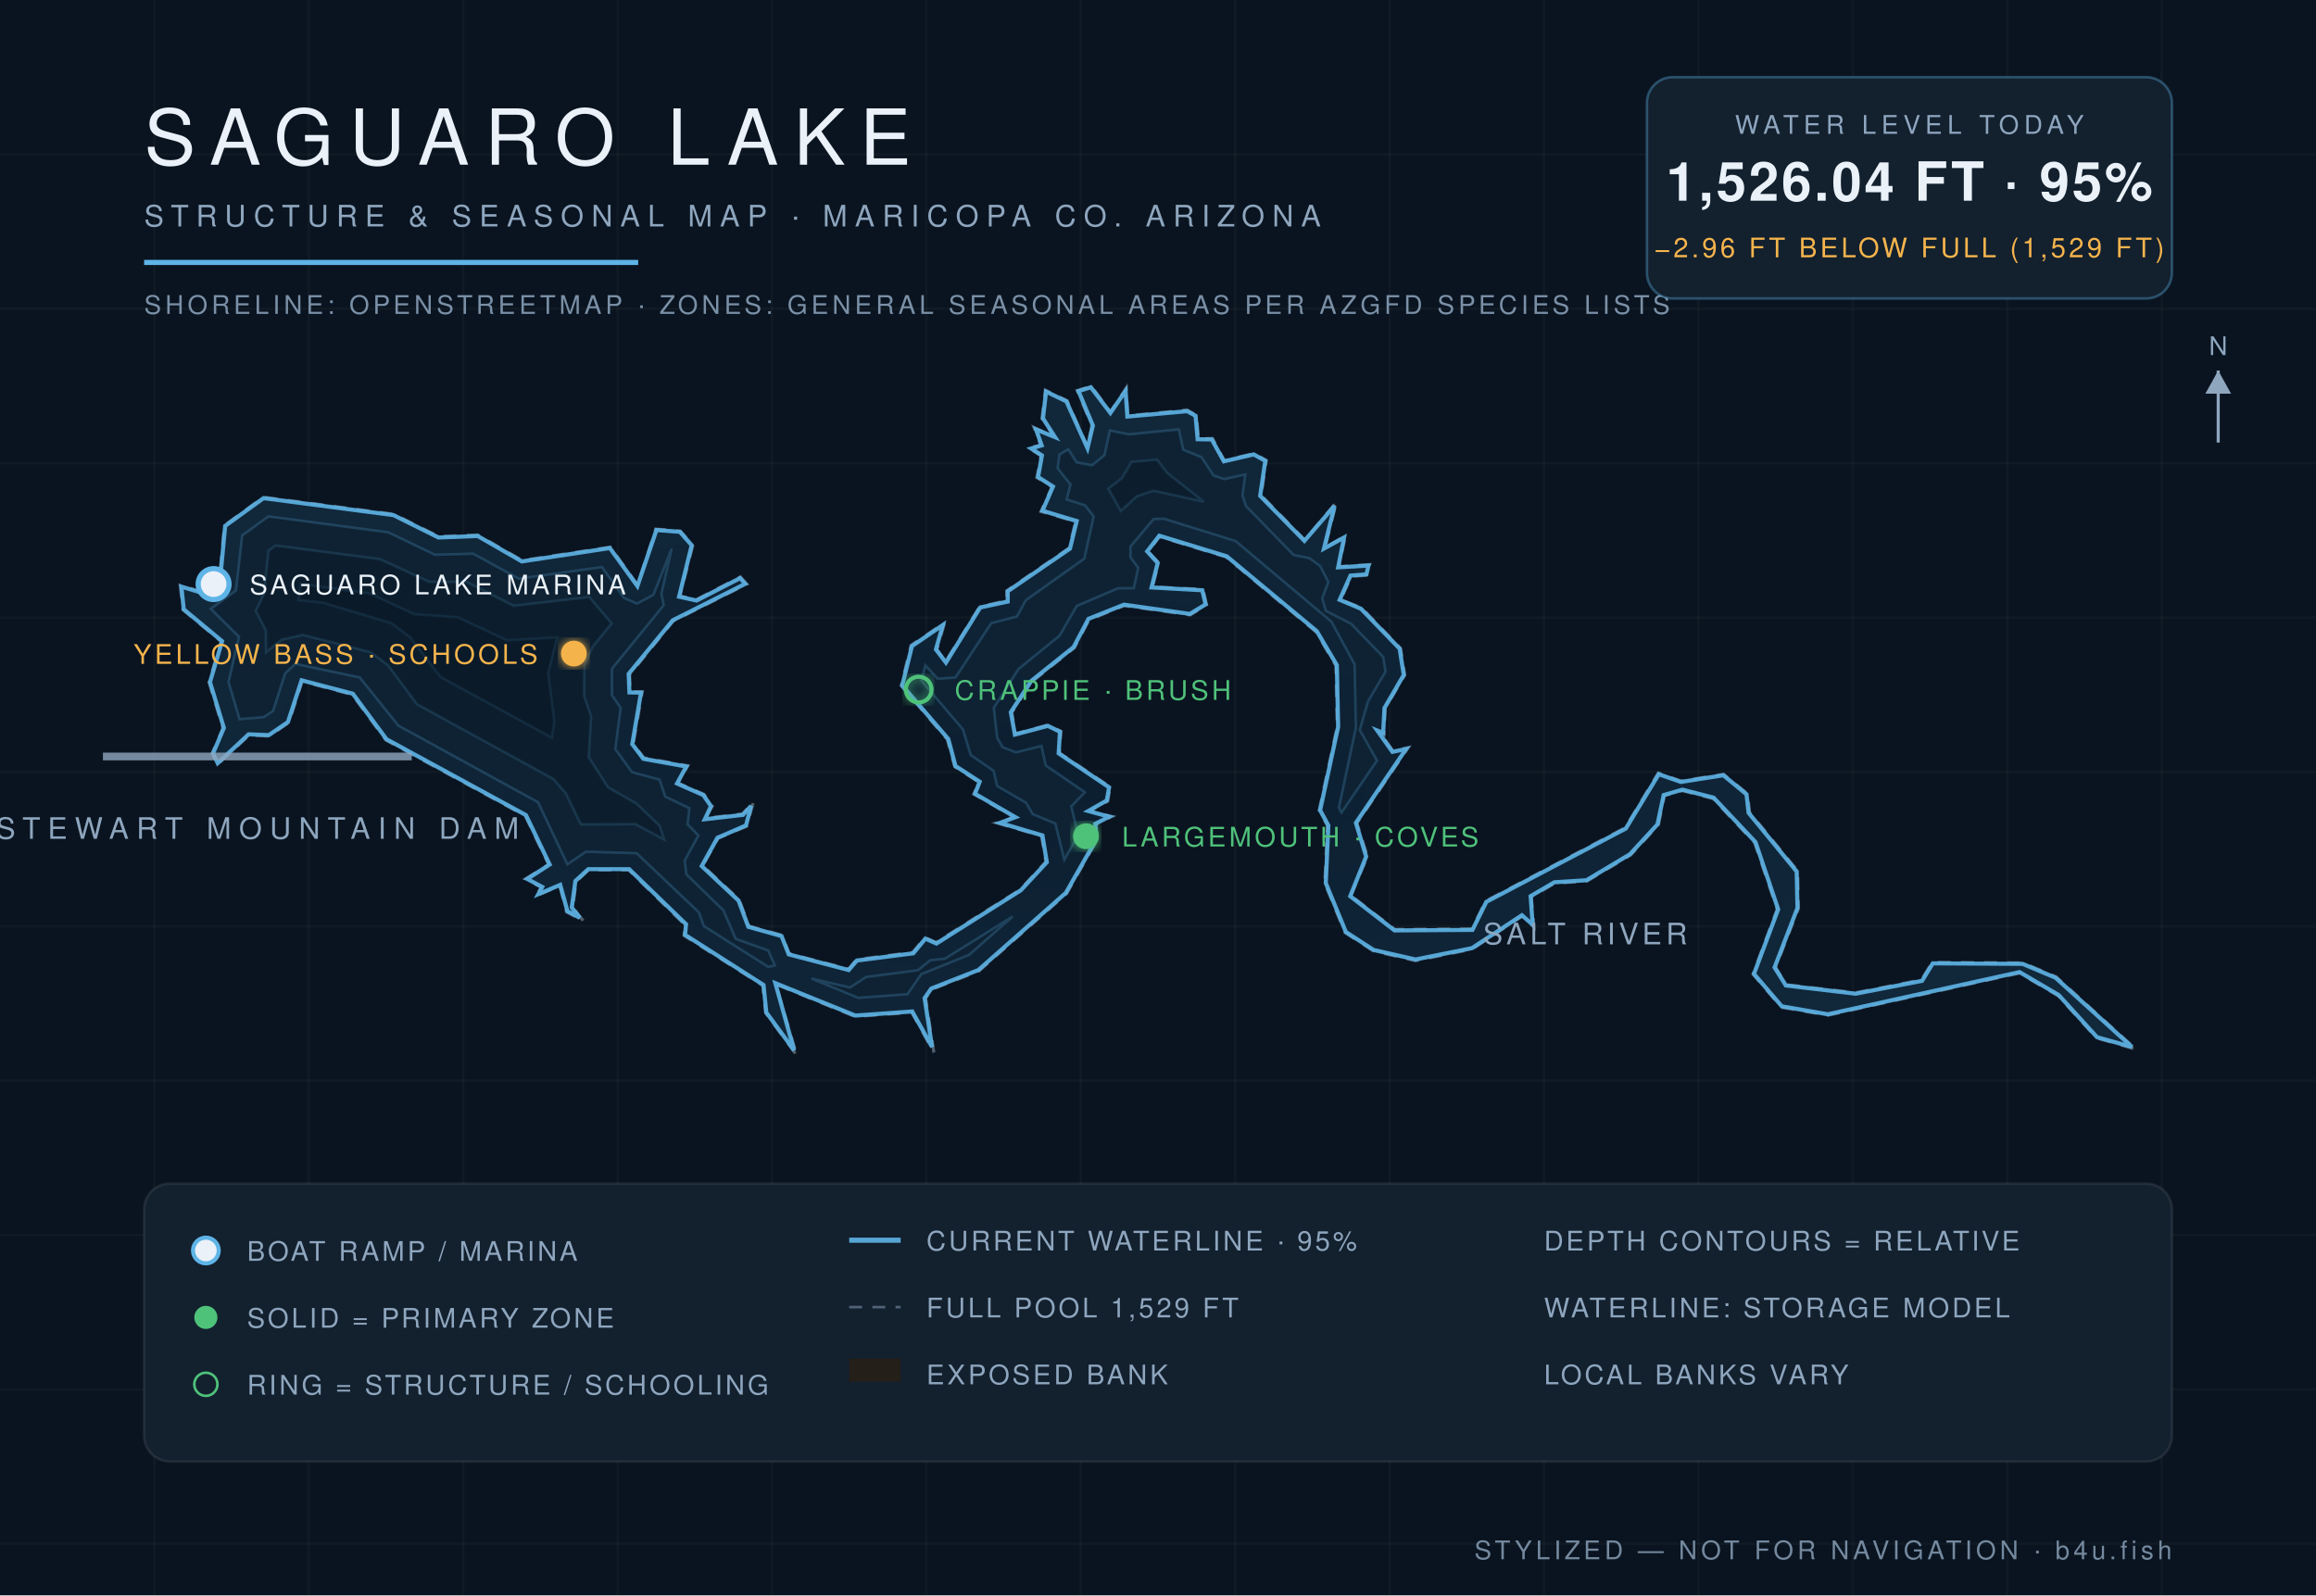
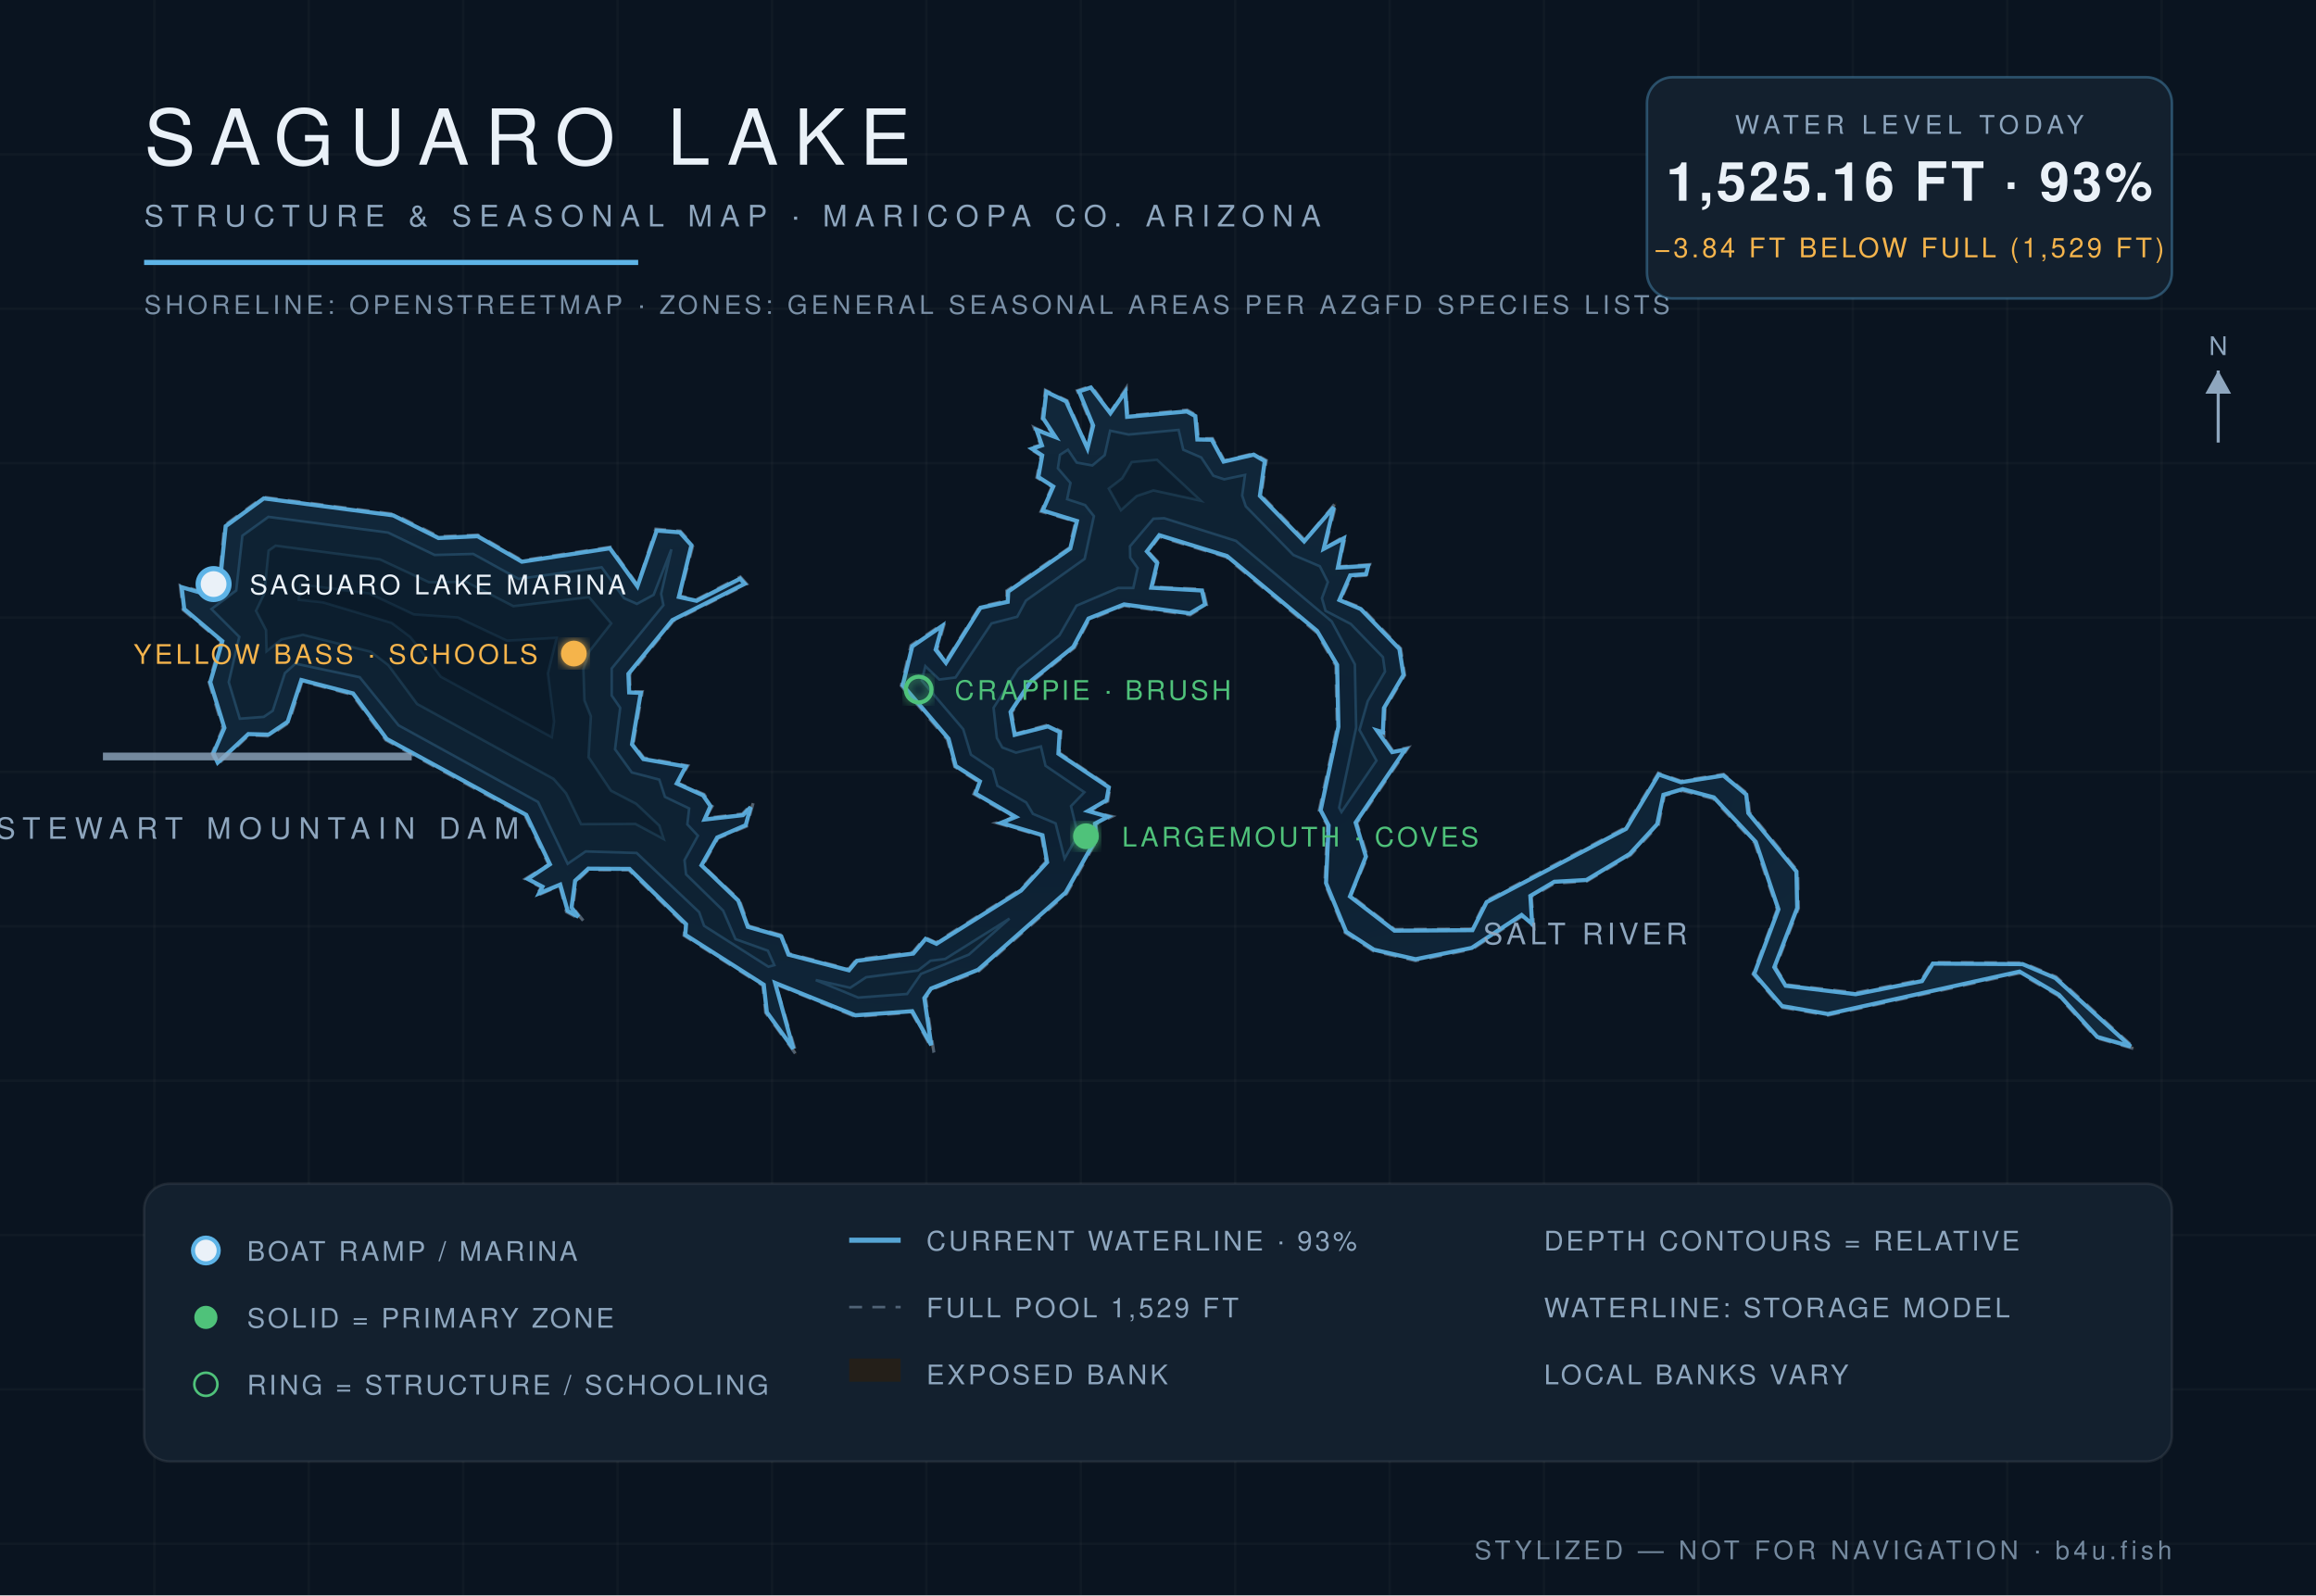
<svg xmlns="http://www.w3.org/2000/svg" viewBox="0 0 900 620" font-family="Helvetica,Arial,sans-serif">
  <defs>
    <radialGradient id="wg" cx="45%" cy="60%" r="80%">
      <stop offset="0%" stop-color="#0c1f31" />
      <stop offset="55%" stop-color="#102639" />
      <stop offset="100%" stop-color="#13293c" />
    </radialGradient>
    <filter id="glow">
      <feGaussianBlur stdDeviation="2.2" result="b" />
      <feMerge>
        <feMergeNode in="b" />
        <feMergeNode in="SourceGraphic" />
      </feMerge>
    </filter>
  </defs>
  <rect width="900" height="620" fill="#0a1420" />
  <g stroke="#ffffff" stroke-opacity="0.025">
    <line x1="60" y1="0" x2="60" y2="620" />
    <line x1="120" y1="0" x2="120" y2="620" />
    <line x1="180" y1="0" x2="180" y2="620" />
    <line x1="240" y1="0" x2="240" y2="620" />
    <line x1="300" y1="0" x2="300" y2="620" />
    <line x1="360" y1="0" x2="360" y2="620" />
    <line x1="420" y1="0" x2="420" y2="620" />
    <line x1="480" y1="0" x2="480" y2="620" />
    <line x1="540" y1="0" x2="540" y2="620" />
    <line x1="600" y1="0" x2="600" y2="620" />
    <line x1="660" y1="0" x2="660" y2="620" />
    <line x1="720" y1="0" x2="720" y2="620" />
    <line x1="780" y1="0" x2="780" y2="620" />
    <line x1="840" y1="0" x2="840" y2="620" />
    <line x1="0" y1="60" x2="900" y2="60" />
    <line x1="0" y1="120" x2="900" y2="120" />
    <line x1="0" y1="180" x2="900" y2="180" />
    <line x1="0" y1="240" x2="900" y2="240" />
    <line x1="0" y1="300" x2="900" y2="300" />
    <line x1="0" y1="360" x2="900" y2="360" />
    <line x1="0" y1="420" x2="900" y2="420" />
    <line x1="0" y1="480" x2="900" y2="480" />
    <line x1="0" y1="540" x2="900" y2="540" />
    <line x1="0" y1="600" x2="900" y2="600" />
  </g>
  <path d="M 524.9,348.0 L 531.4,332.9 L 527.3,319.9 L 547.3,290.5 L 541.3,291.8 L 535.6,283.8 L 537.8,285.6 L 538.3,275.3 L 545.9,262.4 L 544.3,252.0 L 529.1,236.2 L 521.0,233.1 L 525.1,224.0 L 531.3,223.6 L 532.3,219.4 L 520.3,220.2 L 522.9,208.1 L 514.9,213.0 L 519.4,195.0 L 507.1,209.9 L 490.1,192.5 L 492.1,178.9 L 487.3,176.2 L 475.8,179.0 L 471.2,170.4 L 465.7,170.5 L 465.0,161.4 L 461.3,159.3 L 438.2,161.6 L 437.7,150.7 L 431.5,160.1 L 424.1,150.0 L 418.6,151.8 L 424.3,165.5 L 422.6,173.8 L 414.7,155.7 L 406.2,151.6 L 404.9,162.7 L 409.7,169.8 L 401.8,166.1 L 404.4,173.0 L 399.7,174.1 L 404.5,177.1 L 402.9,185.6 L 408.8,189.2 L 404.5,198.8 L 418.0,202.7 L 415.4,213.0 L 391.2,229.6 L 391.3,233.4 L 380.7,235.8 L 367.4,257.2 L 364.1,252.4 L 367.1,242.0 L 354.0,250.8 L 350.2,266.5 L 368.1,287.4 L 371.0,298.0 L 380.4,304.0 L 378.4,308.6 L 394.2,317.7 L 387.2,319.8 L 404.7,324.9 L 406.4,334.9 L 396.5,345.7 L 363.7,366.3 L 359.5,364.3 L 354.7,370.1 L 332.8,372.9 L 329.8,376.6 L 306.6,370.6 L 304.0,363.5 L 291.0,359.9 L 287.3,349.7 L 273.1,336.4 L 279.0,325.8 L 290.2,321.1 L 292.8,311.7 L 288.5,316.3 L 274.1,318.0 L 276.8,313.3 L 273.6,308.7 L 263.4,304.3 L 267.3,297.6 L 250.2,294.5 L 246.1,289.1 L 249.6,268.8 L 244.9,268.9 L 244.7,262.2 L 261.6,241.4 L 290.2,227.0 L 287.7,224.2 L 270.6,233.0 L 264.2,231.6 L 269.3,211.8 L 264.4,206.4 L 254.8,205.6 L 247.8,227.4 L 237.2,212.6 L 202.9,217.8 L 185.7,207.9 L 170.5,208.5 L 153.0,199.8 L 102.3,193.2 L 87.2,204.2 L 85.1,226.5 L 78.8,230.1 L 70.0,227.5 L 71.1,237.0 L 85.9,249.3 L 81.2,265.1 L 86.6,283.0 L 82.4,292.8 L 84.5,297.2 L 96.8,285.7 L 104.6,286.1 L 112.3,280.8 L 117.4,264.8 L 136.9,270.0 L 149.9,287.6 L 204.1,317.1 L 213.2,336.0 L 204.1,341.6 L 210.4,344.9 L 208.0,348.4 L 217.5,344.2 L 220.1,354.4 L 226.8,358.0 L 222.6,352.7 L 223.9,342.7 L 228.7,338.1 L 244.3,338.1 L 266.2,359.5 L 265.8,363.6 L 296.4,383.0 L 297.5,393.6 L 309.7,410.3 L 301.4,382.5 L 332.3,395.1 L 354.3,393.5 L 362.9,409.0 L 359.7,387.9 L 362.2,384.5 L 380.4,377.4 L 414.5,347.3 L 426.5,326.1 L 425.9,320.4 L 432.2,317.3 L 423.3,315.2 L 430.5,311.4 L 431.4,305.8 L 411.7,292.6 L 412.3,284.2 L 407.3,281.7 L 394.6,285.2 L 393.2,276.9 L 401.1,264.9 L 417.6,251.7 L 423.2,240.9 L 436.8,235.4 L 462.5,239.0 L 468.9,235.1 L 467.5,229.0 L 447.8,228.1 L 450.3,218.7 L 446.2,214.4 L 450.5,208.6 L 476.5,216.5 L 511.4,245.6 L 519.1,258.7 L 519.6,282.5 L 512.6,315.0 L 515.8,320.8 L 514.8,343.3 L 522.7,362.5 L 533.7,369.6 L 550.1,373.4 L 572.1,368.9 L 591.5,356.1 L 596.1,360.3 L 595.1,348.6 L 604.1,343.3 L 616.6,342.5 L 633.7,332.3 L 644.5,320.6 L 646.8,309.2 L 653.8,307.3 L 665.7,310.4 L 681.8,327.5 L 690.6,353.4 L 681.2,378.6 L 692.2,391.5 L 710.3,394.6 L 784.7,378.2 L 799.8,387.0 L 814.7,403.4 L 830.0,407.8 L 799.0,379.6 L 786.1,374.2 L 750.8,374.0 L 746.7,380.8 L 721.1,385.8 L 694.2,382.7 L 690.0,376.0 L 698.9,353.0 L 698.6,338.5 L 679.9,315.7 L 679.1,308.5 L 669.8,300.9 L 653.2,303.5 L 644.4,300.4 L 631.5,321.7 L 577.3,350.2 L 572.0,361.0 L 542.0,361.2 L 524.9,348.0 Z" fill="#241f19" fill-opacity="0.9" stroke="#8ea6be" stroke-opacity="0.5" stroke-width="1.2" stroke-dasharray="5 4" />
-   <path d="M 524.7,348.3 L 541.9,361.6 L 572.2,361.4 L 577.6,350.5 L 631.8,322.0 L 644.6,300.9 L 653.2,303.9 L 669.7,301.3 L 678.7,308.7 L 679.5,315.9 L 698.2,338.7 L 698.5,352.9 L 689.6,376.0 L 694.0,383.0 L 721.1,386.2 L 746.9,381.2 L 751.1,374.4 L 786.0,374.6 L 798.8,380.0 L 828.5,406.9 L 814.9,403.1 L 800.0,386.7 L 784.8,377.8 L 710.3,394.2 L 692.4,391.1 L 681.6,378.5 L 691.0,353.4 L 682.2,327.3 L 665.9,310.0 L 653.8,306.9 L 646.5,309.0 L 644.1,320.4 L 633.4,332.0 L 616.5,342.1 L 604.0,342.9 L 594.8,348.3 L 595.6,359.4 L 591.4,355.7 L 572.0,368.5 L 550.1,372.9 L 533.8,369.2 L 523.0,362.2 L 515.2,343.2 L 516.2,320.8 L 513.0,314.9 L 520.0,282.5 L 519.5,258.5 L 511.7,245.3 L 476.7,216.2 L 450.5,208.2 L 445.8,214.3 L 449.9,218.8 L 447.5,228.3 L 467.2,229.4 L 468.5,234.9 L 462.4,238.6 L 436.8,235.0 L 423.0,240.5 L 417.2,251.5 L 400.8,264.6 L 392.8,276.8 L 394.4,285.5 L 407.2,282.1 L 411.9,284.4 L 411.4,292.8 L 431.0,306.0 L 430.1,311.1 L 422.9,315.2 L 431.0,317.4 L 425.6,320.2 L 426.1,326.1 L 414.2,347.0 L 380.2,377.0 L 361.9,384.2 L 359.3,387.9 L 362.2,406.9 L 354.5,393.1 L 332.4,394.7 L 301.3,382.1 L 308.6,408.2 L 297.8,393.5 L 296.7,382.8 L 266.2,363.3 L 266.6,359.2 L 244.5,337.8 L 228.6,337.8 L 223.6,342.4 L 222.2,352.7 L 225.3,356.7 L 220.5,354.1 L 217.7,343.9 L 209.2,347.5 L 210.7,344.7 L 204.9,341.6 L 213.6,336.0 L 204.4,316.8 L 150.2,287.3 L 137.1,269.6 L 117.2,264.4 L 111.9,280.6 L 104.5,285.7 L 96.6,285.4 L 84.6,296.6 L 82.8,292.8 L 87.0,282.9 L 81.6,265.1 L 86.3,249.2 L 71.4,236.8 L 70.5,228.0 L 78.8,230.5 L 85.4,226.8 L 87.5,204.4 L 102.4,193.6 L 152.9,200.2 L 170.4,208.9 L 185.6,208.3 L 202.8,218.2 L 237.0,213.0 L 247.7,227.8 L 255.1,206.0 L 264.2,206.7 L 268.8,211.9 L 263.9,231.9 L 270.7,233.4 L 287.6,224.7 L 289.6,226.9 L 261.4,241.1 L 244.3,261.9 L 244.6,269.1 L 249.1,269.2 L 245.7,289.2 L 250.0,294.9 L 266.7,297.9 L 263.1,304.5 L 273.3,309.0 L 276.3,313.3 L 273.9,318.4 L 288.7,316.7 L 291.9,313.2 L 289.9,320.8 L 278.8,325.6 L 272.7,336.6 L 287.0,350.0 L 290.8,360.2 L 303.7,363.8 L 306.5,370.9 L 329.8,377.0 L 333.0,373.3 L 354.9,370.5 L 359.6,364.8 L 363.9,366.7 L 396.7,346.0 L 406.8,335.1 L 405.1,324.7 L 388.6,319.8 L 394.6,317.6 L 378.9,308.5 L 380.7,303.8 L 371.3,297.7 L 368.5,287.2 L 350.6,266.4 L 354.4,251.1 L 366.4,242.9 L 363.7,252.4 L 367.6,257.5 L 380.9,236.1 L 391.6,233.8 L 391.6,229.8 L 415.8,213.2 L 418.4,202.5 L 405.1,198.5 L 409.2,189.1 L 403.4,185.4 L 404.9,177.0 L 400.7,174.3 L 404.8,173.1 L 402.6,166.9 L 410.0,169.9 L 405.3,162.6 L 406.5,152.2 L 414.4,156.0 L 422.6,174.2 L 424.7,165.4 L 419.1,152.0 L 423.9,150.5 L 431.5,160.5 L 437.4,151.9 L 438.1,161.9 L 461.3,159.8 L 464.6,161.6 L 465.4,170.7 L 470.9,170.8 L 475.6,179.3 L 487.2,176.6 L 491.7,179.1 L 489.7,192.7 L 506.9,210.2 L 518.6,196.6 L 514.5,213.2 L 522.3,208.9 L 520.0,220.5 L 531.8,219.8 L 531.0,223.2 L 524.8,223.7 L 520.6,233.1 L 528.9,236.6 L 543.9,252.1 L 545.5,262.3 L 538.0,275.2 L 537.5,284.8 L 535.2,283.9 L 541.1,292.2 L 546.4,291.1 L 526.9,319.8 L 530.9,332.9 L 524.7,348.3 Z" fill="url(#wg)" stroke="#5eb4e7" stroke-opacity="0.9" stroke-width="1.6" />
-   <path d="M 81.9,236.6 L 91.7,229.5 L 94.1,208.1 L 104.3,200.7 L 150.9,206.9 L 169.0,215.6 L 183.9,215.2 L 201.6,224.9 L 233.9,220.4 L 242.5,232.4 L 247.5,234.6 L 253.9,231.2 L 261.0,213.3 L 257.0,230.8 L 257.9,235.2 L 237.8,259.9 L 237.8,270.2 L 241.2,275.1 L 239.1,291.1 L 245.6,300.1 L 256.3,303.0 L 258.5,309.6 L 267.9,314.1 L 267.2,320.4 L 271.4,324.7 L 266.1,334.4 L 266.7,339.8 L 281.1,353.8 L 285.9,364.9 L 298.5,369.4 L 301.1,375.2 L 298.6,375.8 L 273.5,359.9 L 271.6,354.6 L 247.4,331.6 L 227.7,331.0 L 220.5,335.9 L 209.1,311.8 L 154.8,282.0 L 139.8,263.3 L 114.8,258.0 L 110.8,261.7 L 106.1,276.3 L 102.5,278.7 L 93.1,279.5 L 88.8,265.1 L 92.9,247.5 L 81.9,236.6 Z" fill="#0e2233" stroke="#5eb4e7" stroke-opacity="0.22" stroke-width="1" />
-   <path d="M 315.3,380.3 L 330.3,383.8 L 336.6,379.7 L 356.7,377.1 L 361.5,373.2 L 367.2,372.6 L 393.5,356.2 L 376.6,371.1 L 358.0,378.6 L 352.6,386.4 L 333.5,387.8 L 315.3,380.3 Z" fill="#0e2233" stroke="#5eb4e7" stroke-opacity="0.22" stroke-width="1" />
-   <path d="M 413.6,334.1 L 410.1,320.1 L 401.3,316.4 L 398.7,312.0 L 387.5,305.5 L 386.1,299.6 L 377.2,293.4 L 374.2,283.5 L 358.1,264.6 L 359.6,258.6 L 364.4,263.8 L 371.3,263.3 L 385.2,242.2 L 395.2,239.6 L 398.6,233.3 L 421.4,217.1 L 425.0,200.7 L 421.7,196.4 L 414.5,194.1 L 416.0,188.3 L 411.0,182.0 L 411.7,176.7 L 415.1,174.6 L 418.4,179.7 L 424.4,180.8 L 429.2,176.9 L 431.3,167.3 L 438.6,168.8 L 458.1,166.9 L 459.8,174.8 L 466.9,177.7 L 471.6,184.8 L 475.7,186.2 L 483.9,184.4 L 482.8,192.6 L 484.2,196.7 L 502.7,215.7 L 508.8,216.9 L 513.0,220.0 L 516.2,226.2 L 513.8,232.5 L 515.2,237.4 L 525.0,242.4 L 537.5,255.3 L 538.4,261.0 L 531.6,272.6 L 528.4,283.7 L 535.1,295.6 L 521.3,315.8 L 520.3,313.9 L 526.9,282.8 L 526.4,258.2 L 517.4,241.6 L 480.2,210.3 L 452.3,201.6 L 448.3,201.7 L 439.3,212.4 L 439.3,216.6 L 442.3,220.7 L 440.6,228.6 L 434.5,228.6 L 418.4,235.5 L 411.8,247.0 L 395.8,260.0 L 386.2,275.1 L 387.5,286.7 L 389.6,290.4 L 394.8,292.4 L 404.7,289.9 L 406.4,297.5 L 421.6,307.9 L 416.3,313.4 L 419.0,324.6 L 413.6,334.1 Z" fill="#0e2233" stroke="#5eb4e7" stroke-opacity="0.22" stroke-width="1" />
-   <path d="M 103.4,253.5 L 103.3,245.0 L 99.4,237.4 L 102.6,230.7 L 104.3,214.0 L 107.1,212.0 L 147.7,217.3 L 166.8,226.1 L 181.2,226.1 L 199.6,235.4 L 229.0,232.0 L 237.7,242.3 L 230.2,251.5 L 227.1,258.3 L 227.0,270.5 L 229.7,278.4 L 228.8,294.3 L 236.3,306.0 L 247.3,312.3 L 256.3,320.9 L 258.1,326.3 L 246.9,320.3 L 225.7,320.4 L 219.9,308.4 L 215.1,302.8 L 162.0,273.7 L 150.8,258.6 L 144.0,253.5 L 117.7,246.8 L 109.5,248.6 L 103.4,253.5 Z" fill="#0c1e2e" stroke="#5eb4e7" stroke-opacity="0.15" stroke-width="1" />
-   <path d="M 435.5,198.6 L 430.7,189.9 L 436.0,185.8 L 439.7,179.5 L 449.6,178.6 L 453.6,183.8 L 467.8,195.0 L 448.2,190.7 L 441.8,192.9 L 435.5,198.6 Z" fill="#0c1e2e" stroke="#5eb4e7" stroke-opacity="0.15" stroke-width="1" />
-   <path d="M 116.0,233.2 L 116.8,227.0 L 143.6,230.6 L 160.9,238.7 L 177.9,239.9 L 197.0,248.9 L 216.5,247.7 L 213.0,261.7 L 215.4,280.4 L 214.5,286.7 L 171.2,263.1 L 159.4,247.7 L 152.1,242.2 L 125.5,234.2 L 116.0,233.2 Z" fill="#0a1a29" stroke="#5eb4e7" stroke-opacity="0.1" stroke-width="1" />
+   <path d="M 524.6,348.4 L 541.9,361.7 L 572.2,361.5 L 577.7,350.6 L 631.9,322.1 L 644.6,301.0 L 653.2,304.0 L 669.7,301.4 L 678.6,308.8 L 679.4,316.0 L 698.1,338.7 L 698.4,352.9 L 689.5,375.9 L 693.9,383.1 L 721.1,386.4 L 746.9,381.3 L 751.1,374.5 L 786.0,374.7 L 798.7,380.1 L 828.0,406.7 L 815.0,403.0 L 800.1,386.6 L 784.8,377.6 L 710.3,394.1 L 692.5,391.0 L 681.7,378.5 L 691.1,353.4 L 682.3,327.2 L 666.0,309.9 L 653.9,306.7 L 646.4,308.9 L 644.0,320.3 L 633.3,331.9 L 616.5,342.0 L 604.0,342.7 L 594.7,348.2 L 595.4,359.1 L 591.3,355.6 L 571.9,368.4 L 550.1,372.8 L 533.9,369.1 L 523.1,362.1 L 515.3,343.2 L 516.3,320.8 L 513.2,314.9 L 520.1,282.5 L 519.6,258.4 L 511.8,245.2 L 476.8,216.1 L 450.5,208.0 L 445.7,214.3 L 449.7,218.8 L 447.4,228.4 L 467.1,229.5 L 468.3,234.9 L 462.4,238.4 L 436.8,234.9 L 423.0,240.4 L 417.1,251.4 L 400.7,264.6 L 392.7,276.7 L 394.3,285.6 L 407.2,282.3 L 411.8,284.5 L 411.3,292.9 L 430.9,306.0 L 430.0,311.0 L 422.8,315.2 L 430.6,317.4 L 425.5,320.1 L 425.9,326.0 L 414.1,346.9 L 380.1,376.9 L 361.8,384.2 L 359.2,387.9 L 361.9,406.2 L 354.5,393.0 L 332.4,394.6 L 301.2,382.0 L 308.3,407.6 L 298.0,393.4 L 296.8,382.7 L 266.3,363.3 L 266.6,359.2 L 244.6,337.7 L 228.6,337.6 L 223.5,342.3 L 222.1,352.7 L 224.8,356.3 L 220.6,354.0 L 217.7,343.8 L 209.5,347.2 L 210.8,344.6 L 205.1,341.6 L 213.7,335.9 L 204.5,316.7 L 150.3,287.2 L 137.2,269.5 L 117.1,264.3 L 111.8,280.5 L 104.4,285.5 L 96.5,285.3 L 84.6,296.4 L 82.9,292.8 L 87.2,282.9 L 81.7,265.1 L 86.4,249.2 L 71.6,236.7 L 70.6,228.2 L 78.8,230.6 L 85.4,226.9 L 87.7,204.5 L 102.5,193.7 L 152.8,200.3 L 170.4,209.1 L 185.6,208.4 L 202.8,218.3 L 237.0,213.1 L 247.7,227.9 L 255.2,206.2 L 264.2,206.9 L 268.7,211.9 L 263.8,232.0 L 270.7,233.5 L 287.6,224.9 L 289.4,226.9 L 261.3,241.0 L 244.2,261.9 L 244.5,269.1 L 249.0,269.3 L 245.6,289.3 L 250.0,295.0 L 266.5,297.9 L 263.0,304.5 L 273.2,309.1 L 276.1,313.3 L 273.8,318.5 L 288.7,316.8 L 291.7,313.7 L 289.8,320.7 L 278.7,325.5 L 272.6,336.3 L 286.9,350.0 L 290.6,360.2 L 303.6,363.9 L 306.4,371.0 L 329.9,377.1 L 333.0,373.4 L 354.9,370.6 L 359.7,364.9 L 363.9,366.8 L 396.8,346.1 L 406.9,335.1 L 405.1,324.6 L 389.0,319.8 L 394.7,317.5 L 379.1,308.4 L 380.8,303.7 L 371.4,297.7 L 368.6,287.1 L 350.8,266.3 L 354.5,251.2 L 366.2,243.2 L 363.6,252.5 L 367.6,257.6 L 381.0,236.2 L 391.6,233.9 L 391.8,229.9 L 415.9,213.2 L 418.5,202.5 L 405.2,198.4 L 409.3,189.1 L 403.5,185.4 L 405.0,177.0 L 401.0,174.4 L 404.9,173.1 L 402.8,167.1 L 410.2,169.9 L 405.4,162.6 L 406.6,152.3 L 414.3,156.0 L 422.6,174.3 L 424.8,165.4 L 419.3,152.1 L 423.9,150.6 L 431.5,160.6 L 437.3,152.3 L 438.0,162.0 L 461.2,159.9 L 464.5,161.7 L 465.3,170.8 L 470.9,170.9 L 475.5,179.4 L 487.2,176.7 L 491.5,179.2 L 489.6,192.7 L 506.8,210.4 L 518.3,197.1 L 514.4,213.3 L 522.2,209.2 L 519.9,220.6 L 531.7,219.9 L 530.9,223.1 L 524.7,223.6 L 520.5,233.2 L 528.8,236.7 L 543.8,252.2 L 545.4,262.3 L 537.8,275.2 L 537.4,284.6 L 535.1,283.9 L 541.0,292.3 L 546.1,291.3 L 526.8,319.7 L 530.8,332.9 L 524.6,348.4 Z" fill="url(#wg)" stroke="#5eb4e7" stroke-opacity="0.9" stroke-width="1.6" />
+   <path d="M 82.2,236.7 L 91.8,229.5 L 94.2,208.2 L 104.3,200.9 L 150.8,207.0 L 168.9,215.7 L 183.9,215.3 L 201.5,225.0 L 233.8,220.5 L 242.5,232.5 L 247.5,234.7 L 254.0,231.2 L 260.9,213.5 L 256.9,230.8 L 257.8,235.2 L 237.7,259.8 L 237.7,270.3 L 241.0,275.1 L 239.0,291.2 L 245.5,300.2 L 256.2,303.0 L 258.4,309.7 L 267.8,314.2 L 267.1,320.4 L 271.2,324.8 L 266.0,334.3 L 266.6,339.8 L 281.0,353.9 L 285.8,365.0 L 298.4,369.5 L 300.9,375.1 L 298.6,375.7 L 273.6,359.8 L 271.7,354.5 L 247.4,331.5 L 227.6,330.9 L 220.6,335.7 L 209.1,311.7 L 154.9,281.9 L 139.8,263.2 L 114.8,257.9 L 110.7,261.6 L 106.0,276.2 L 102.5,278.6 L 93.2,279.3 L 88.9,265.1 L 93.0,247.5 L 82.2,236.7 Z" fill="#0e2233" stroke="#5eb4e7" stroke-opacity="0.22" stroke-width="1" />
+   <path d="M 317.0,380.9 L 330.4,383.9 L 336.6,379.8 L 356.7,377.2 L 361.6,373.4 L 367.3,372.7 L 392.3,357.0 L 376.5,371.0 L 357.9,378.5 L 352.5,386.3 L 333.5,387.7 L 317.0,380.9 Z" fill="#0e2233" stroke="#5eb4e7" stroke-opacity="0.22" stroke-width="1" />
+   <path d="M 413.7,333.7 L 410.2,320.0 L 401.4,316.3 L 398.8,311.9 L 387.6,305.4 L 385.8,299.0 L 377.3,293.3 L 374.3,283.4 L 358.2,264.5 L 359.6,258.9 L 365.0,264.1 L 371.3,263.3 L 385.3,242.3 L 395.3,239.7 L 398.7,233.4 L 421.5,217.2 L 425.1,200.6 L 421.7,196.3 L 414.7,194.0 L 416.0,187.7 L 411.1,182.0 L 411.9,176.8 L 415.0,174.8 L 418.4,179.8 L 424.5,180.9 L 429.3,176.9 L 431.4,167.4 L 438.6,168.9 L 458.0,167.1 L 459.8,174.8 L 466.8,177.8 L 471.5,184.9 L 475.7,186.3 L 483.8,184.6 L 482.7,192.6 L 484.1,196.8 L 502.6,215.7 L 512.9,220.1 L 516.0,226.2 L 513.7,232.5 L 515.1,237.4 L 524.9,242.5 L 537.4,255.4 L 538.2,261.0 L 531.5,272.5 L 528.3,283.7 L 534.9,295.6 L 521.3,315.6 L 520.4,313.9 L 527.0,282.8 L 526.5,258.2 L 517.5,241.5 L 480.3,210.2 L 452.4,201.4 L 448.2,201.6 L 439.1,212.3 L 439.2,216.7 L 442.1,220.8 L 440.4,228.5 L 434.5,228.5 L 418.3,235.4 L 411.7,246.9 L 395.7,260.0 L 386.1,275.1 L 387.4,286.8 L 389.5,290.5 L 394.8,292.5 L 404.5,290.1 L 406.3,297.6 L 421.4,307.9 L 416.2,313.3 L 418.9,324.5 L 413.7,333.7 Z" fill="#0e2233" stroke="#5eb4e7" stroke-opacity="0.22" stroke-width="1" />
+   <path d="M 103.6,253.1 L 103.4,244.9 L 99.5,237.4 L 102.7,230.7 L 104.4,214.0 L 107.1,212.1 L 147.6,217.4 L 166.7,226.3 L 181.2,226.2 L 199.5,235.6 L 228.9,232.1 L 237.5,242.3 L 229.1,253.0 L 226.7,260.0 L 227.1,272.2 L 229.6,278.4 L 228.7,294.3 L 237.4,307.3 L 247.2,312.4 L 256.2,320.9 L 257.9,326.1 L 246.9,320.2 L 225.8,320.3 L 220.0,308.3 L 215.1,302.7 L 162.1,273.6 L 150.9,258.5 L 144.1,253.3 L 117.7,246.7 L 109.4,248.5 L 103.6,253.1 Z" fill="#0c1e2e" stroke="#5eb4e7" stroke-opacity="0.15" stroke-width="1" />
+   <path d="M 435.6,198.3 L 430.9,189.9 L 436.1,185.9 L 439.8,179.6 L 449.6,178.7 L 466.6,194.6 L 448.2,190.6 L 441.7,192.8 L 435.6,198.3 Z" fill="#0c1e2e" stroke="#5eb4e7" stroke-opacity="0.15" stroke-width="1" />
+   <path d="M 116.1,233.1 L 116.9,227.2 L 143.6,230.7 L 160.8,238.8 L 177.9,240.0 L 197.0,249.0 L 216.3,247.9 L 212.9,261.7 L 215.3,280.4 L 214.4,286.5 L 171.3,263.0 L 159.5,247.6 L 152.2,242.1 L 125.5,234.1 L 116.1,233.1 Z" fill="#0a1a29" stroke="#5eb4e7" stroke-opacity="0.1" stroke-width="1" />
  <text x="616" y="367" fill="#8ea6be" font-size="11.5" letter-spacing="1.6" text-anchor="middle">SALT RIVER</text>
  <line x1="40" y1="294" x2="160" y2="294" stroke="#8ea6be" stroke-width="3" stroke-opacity="0.8" />
  <text x="100" y="326" fill="#8ea6be" font-size="11.5" letter-spacing="3" text-anchor="middle">STEWART MOUNTAIN DAM</text>
  <circle cx="83" cy="227" r="6" fill="#eaf1f8" stroke="#5eb4e7" stroke-width="2" />
  <text x="97" y="231" fill="#eaf1f8" font-size="10.5" letter-spacing="1.2" text-anchor="start">SAGUARO LAKE MARINA</text>
  <circle cx="223" cy="254" r="5" fill="#f5b44c" filter="url(#glow)" />
  <text x="209" y="258" fill="#f5b44c" font-size="10.5" letter-spacing="1.2" text-anchor="end">YELLOW BASS · SCHOOLS</text>
  <circle cx="422" cy="325" r="5" fill="#4fc27a" filter="url(#glow)" />
  <text x="436" y="329" fill="#4fc27a" font-size="10.5" letter-spacing="1.2" text-anchor="start">LARGEMOUTH · COVES</text>
  <circle cx="357" cy="268" r="5" fill="none" stroke="#4fc27a" stroke-width="1.6" filter="url(#glow)" />
  <text x="371" y="272" fill="#4fc27a" font-size="10.5" letter-spacing="1.2" text-anchor="start">CRAPPIE · BRUSH</text>
  <text x="56" y="64" fill="#eaf1f8" font-size="30" letter-spacing="6" font-weight="300">SAGUARO LAKE</text>
  <text x="56" y="88" fill="#8ea6be" font-size="11.5" letter-spacing="3">STRUCTURE &amp; SEASONAL MAP · MARICOPA CO. ARIZONA</text>
  <line x1="56" y1="102" x2="248" y2="102" stroke="#5eb4e7" stroke-width="2" />
  <text x="56" y="122" fill="#8ea6be" font-size="10" letter-spacing="1.5" opacity="0.85">SHORELINE: OPENSTREETMAP · ZONES: GENERAL SEASONAL AREAS PER AZGFD SPECIES LISTS</text>
  <g>
    <rect x="640" y="30" width="204" height="86" rx="10" fill="#13202e" stroke="#5eb4e7" stroke-opacity="0.35" />
    <text x="742" y="52" fill="#8ea6be" font-size="10" letter-spacing="2" text-anchor="middle">WATER LEVEL TODAY</text>
-     <text x="742" y="78" fill="#eaf1f8" font-size="21" letter-spacing="1" text-anchor="middle" font-weight="600">1,526.04 FT · 95%</text>
-     <text x="742" y="100" fill="#f5b44c" font-size="10.5" letter-spacing="1.2" text-anchor="middle">−2.96 FT BELOW FULL (1,529 FT)</text>
+     <text x="742" y="78" fill="#eaf1f8" font-size="21" letter-spacing="1" text-anchor="middle" font-weight="600">1,525.16 FT · 93%</text>
+     <text x="742" y="100" fill="#f5b44c" font-size="10.5" letter-spacing="1.2" text-anchor="middle">−3.84 FT BELOW FULL (1,529 FT)</text>
  </g>
  <g font-size="10.5" letter-spacing="1.1">
    <rect x="56" y="460" width="788" height="108" rx="10" fill="#13202e" stroke="#ffffff" stroke-opacity="0.08" />
    <circle cx="80" cy="486" r="5" fill="#eaf1f8" stroke="#5eb4e7" stroke-width="1.6" />
    <text x="96" y="490" fill="#8ea6be">BOAT RAMP / MARINA</text>
    <circle cx="80" cy="512" r="4.5" fill="#4fc27a" />
    <text x="96" y="516" fill="#8ea6be">SOLID = PRIMARY ZONE</text>
    <circle cx="80" cy="538" r="4.5" fill="none" stroke="#4fc27a" />
    <text x="96" y="542" fill="#8ea6be">RING = STRUCTURE / SCHOOLING</text>
    <line x1="330" y1="482" x2="350" y2="482" stroke="#5eb4e7" stroke-opacity="0.9" stroke-width="2" />
-     <text x="360" y="486" fill="#8ea6be">CURRENT WATERLINE · 95%</text>
+     <text x="360" y="486" fill="#8ea6be">CURRENT WATERLINE · 93%</text>
    <line x1="330" y1="508" x2="350" y2="508" stroke="#8ea6be" stroke-opacity="0.5" stroke-dasharray="5 4" />
    <text x="360" y="512" fill="#8ea6be">FULL POOL 1,529 FT</text>
    <rect x="330" y="528" width="20" height="9" fill="#241f19" />
    <text x="360" y="538" fill="#8ea6be">EXPOSED BANK</text>
    <text x="600" y="486" fill="#8ea6be">DEPTH CONTOURS = RELATIVE</text>
    <text x="600" y="512" fill="#8ea6be">WATERLINE: STORAGE MODEL</text>
    <text x="600" y="538" fill="#8ea6be">LOCAL BANKS VARY</text>
  </g>
  <text x="844" y="606" fill="#8ea6be" font-size="10" letter-spacing="1.5" text-anchor="end" opacity="0.8">STYLIZED — NOT FOR NAVIGATION · b4u.fish</text>
  <g transform="translate(862,158)" stroke="#8ea6be" fill="#8ea6be">
    <line x1="0" y1="14" x2="0" y2="-14" stroke-width="1.2" />
    <path d="M 0,-14 l 5,9 h -10 z" stroke="none" />
    <text x="0" y="-20" font-size="10" text-anchor="middle" stroke="none">N</text>
  </g>
</svg>
